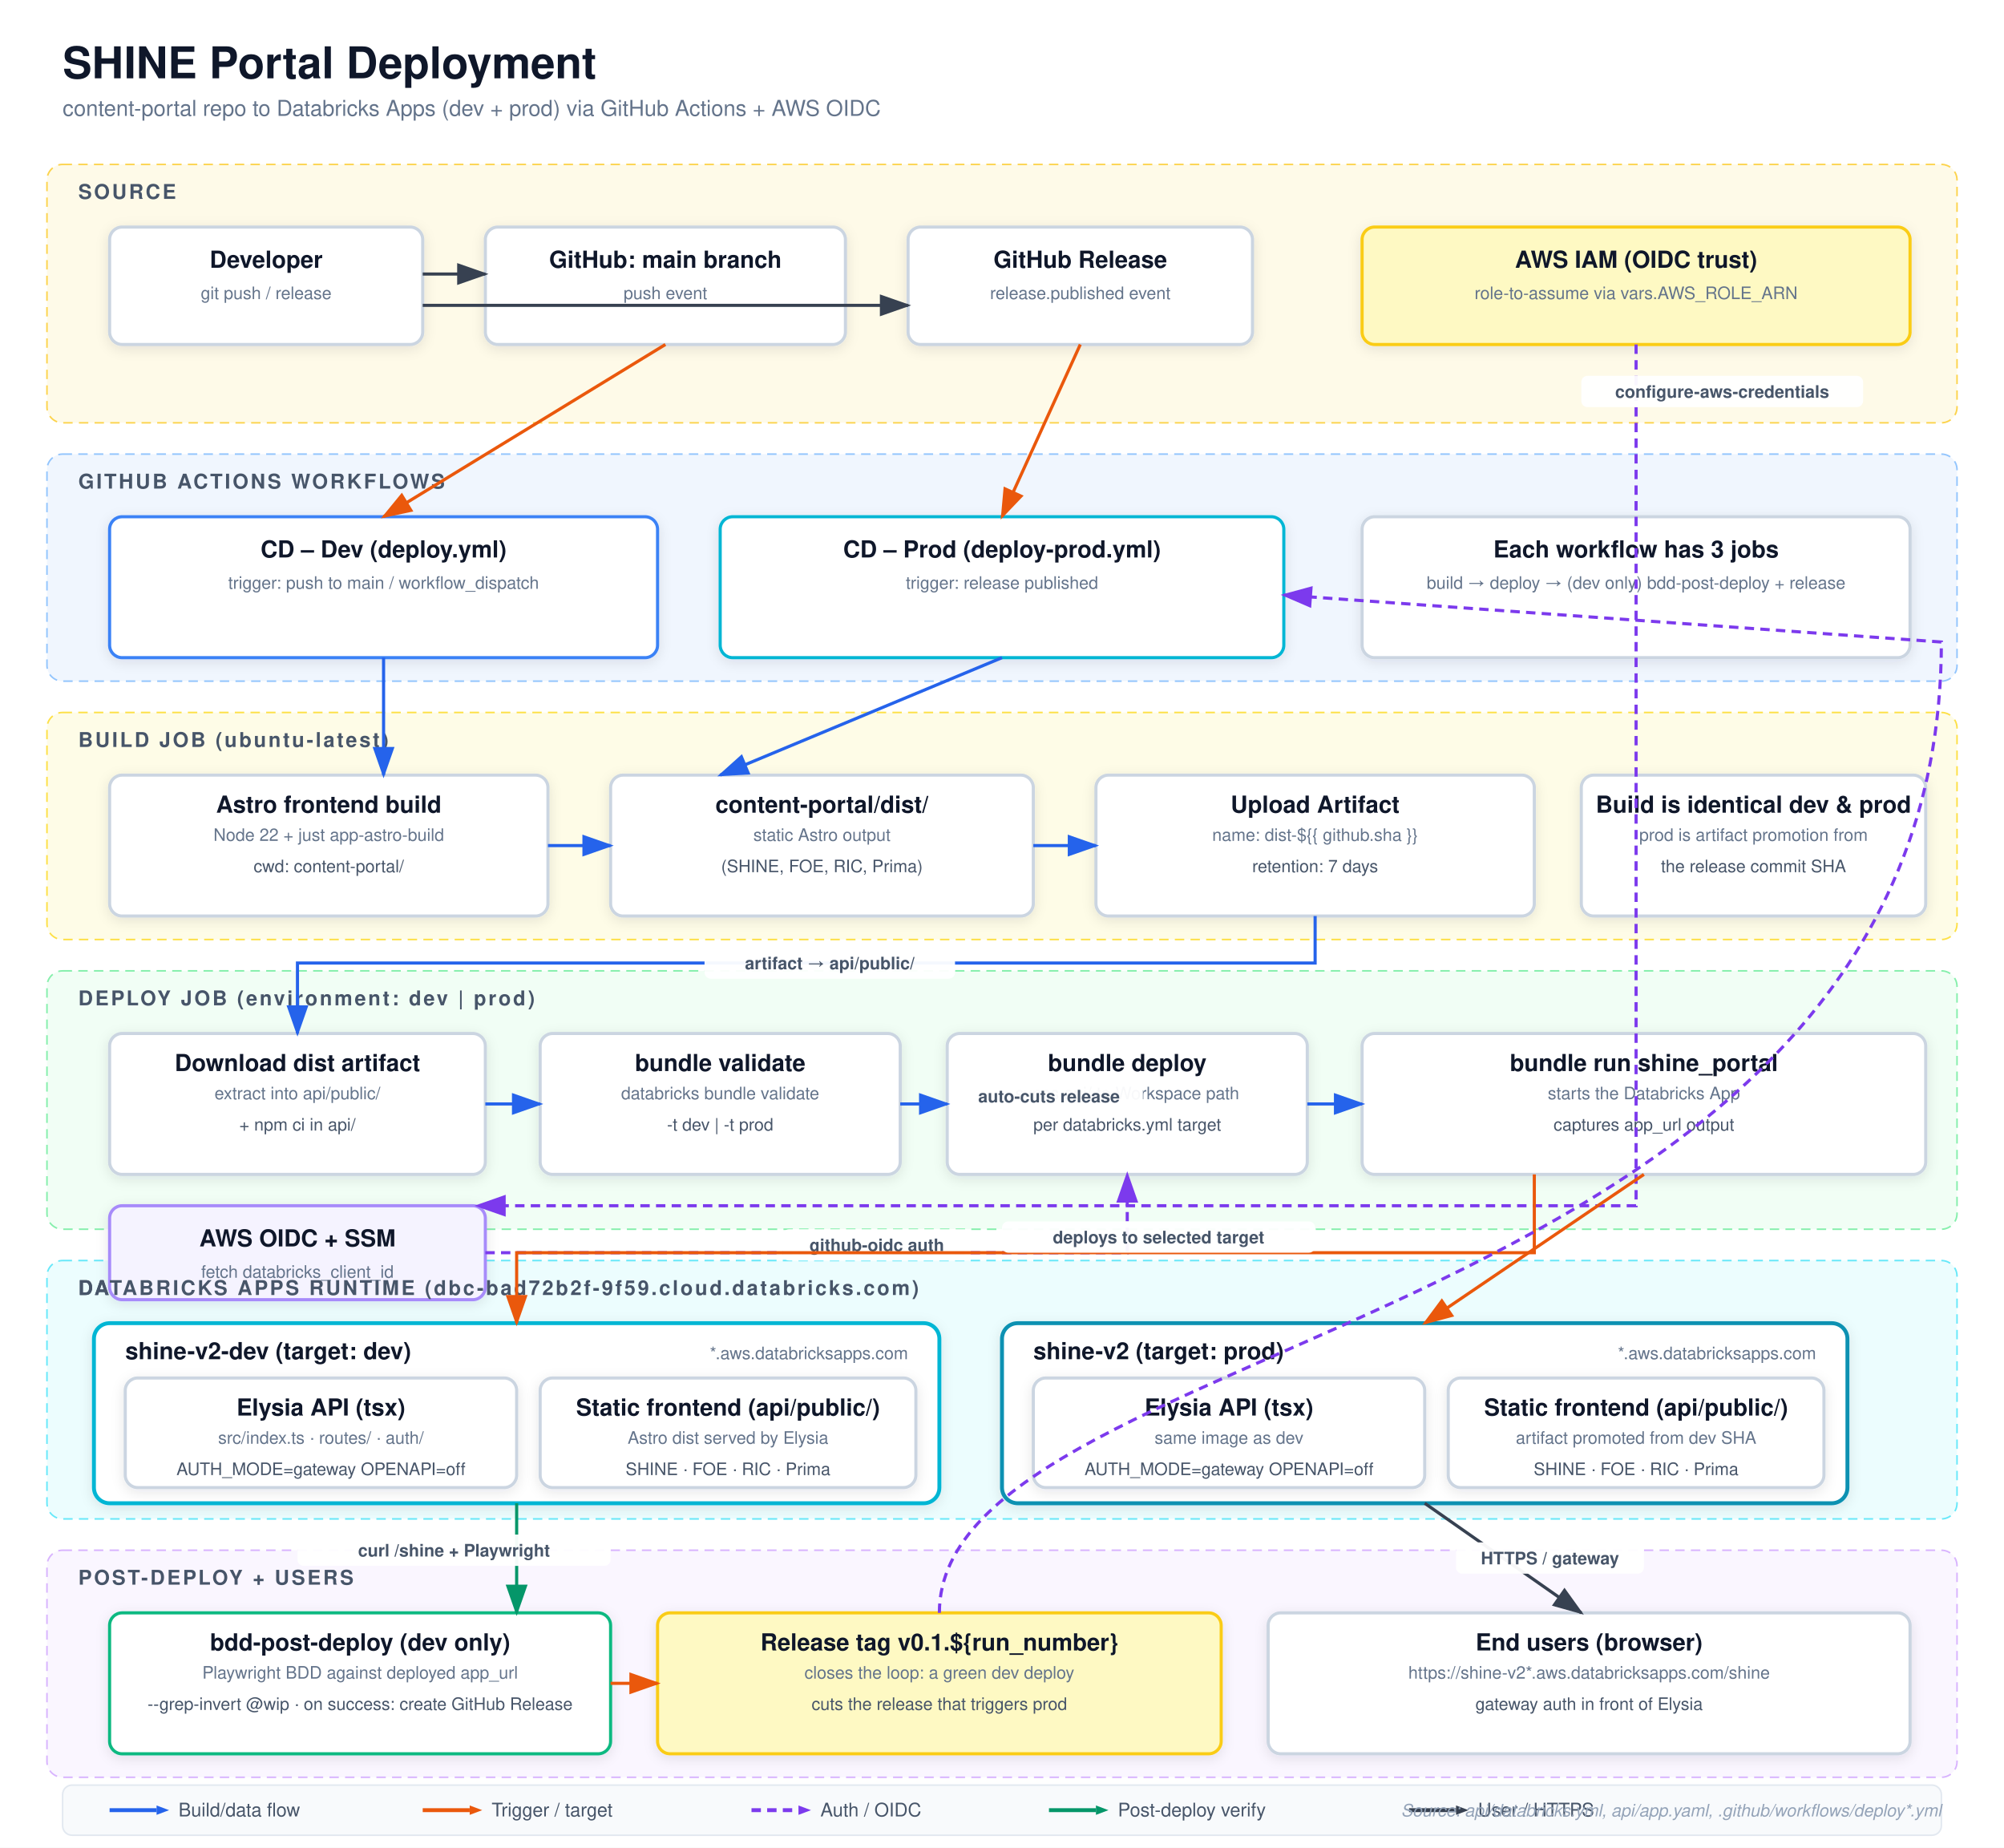
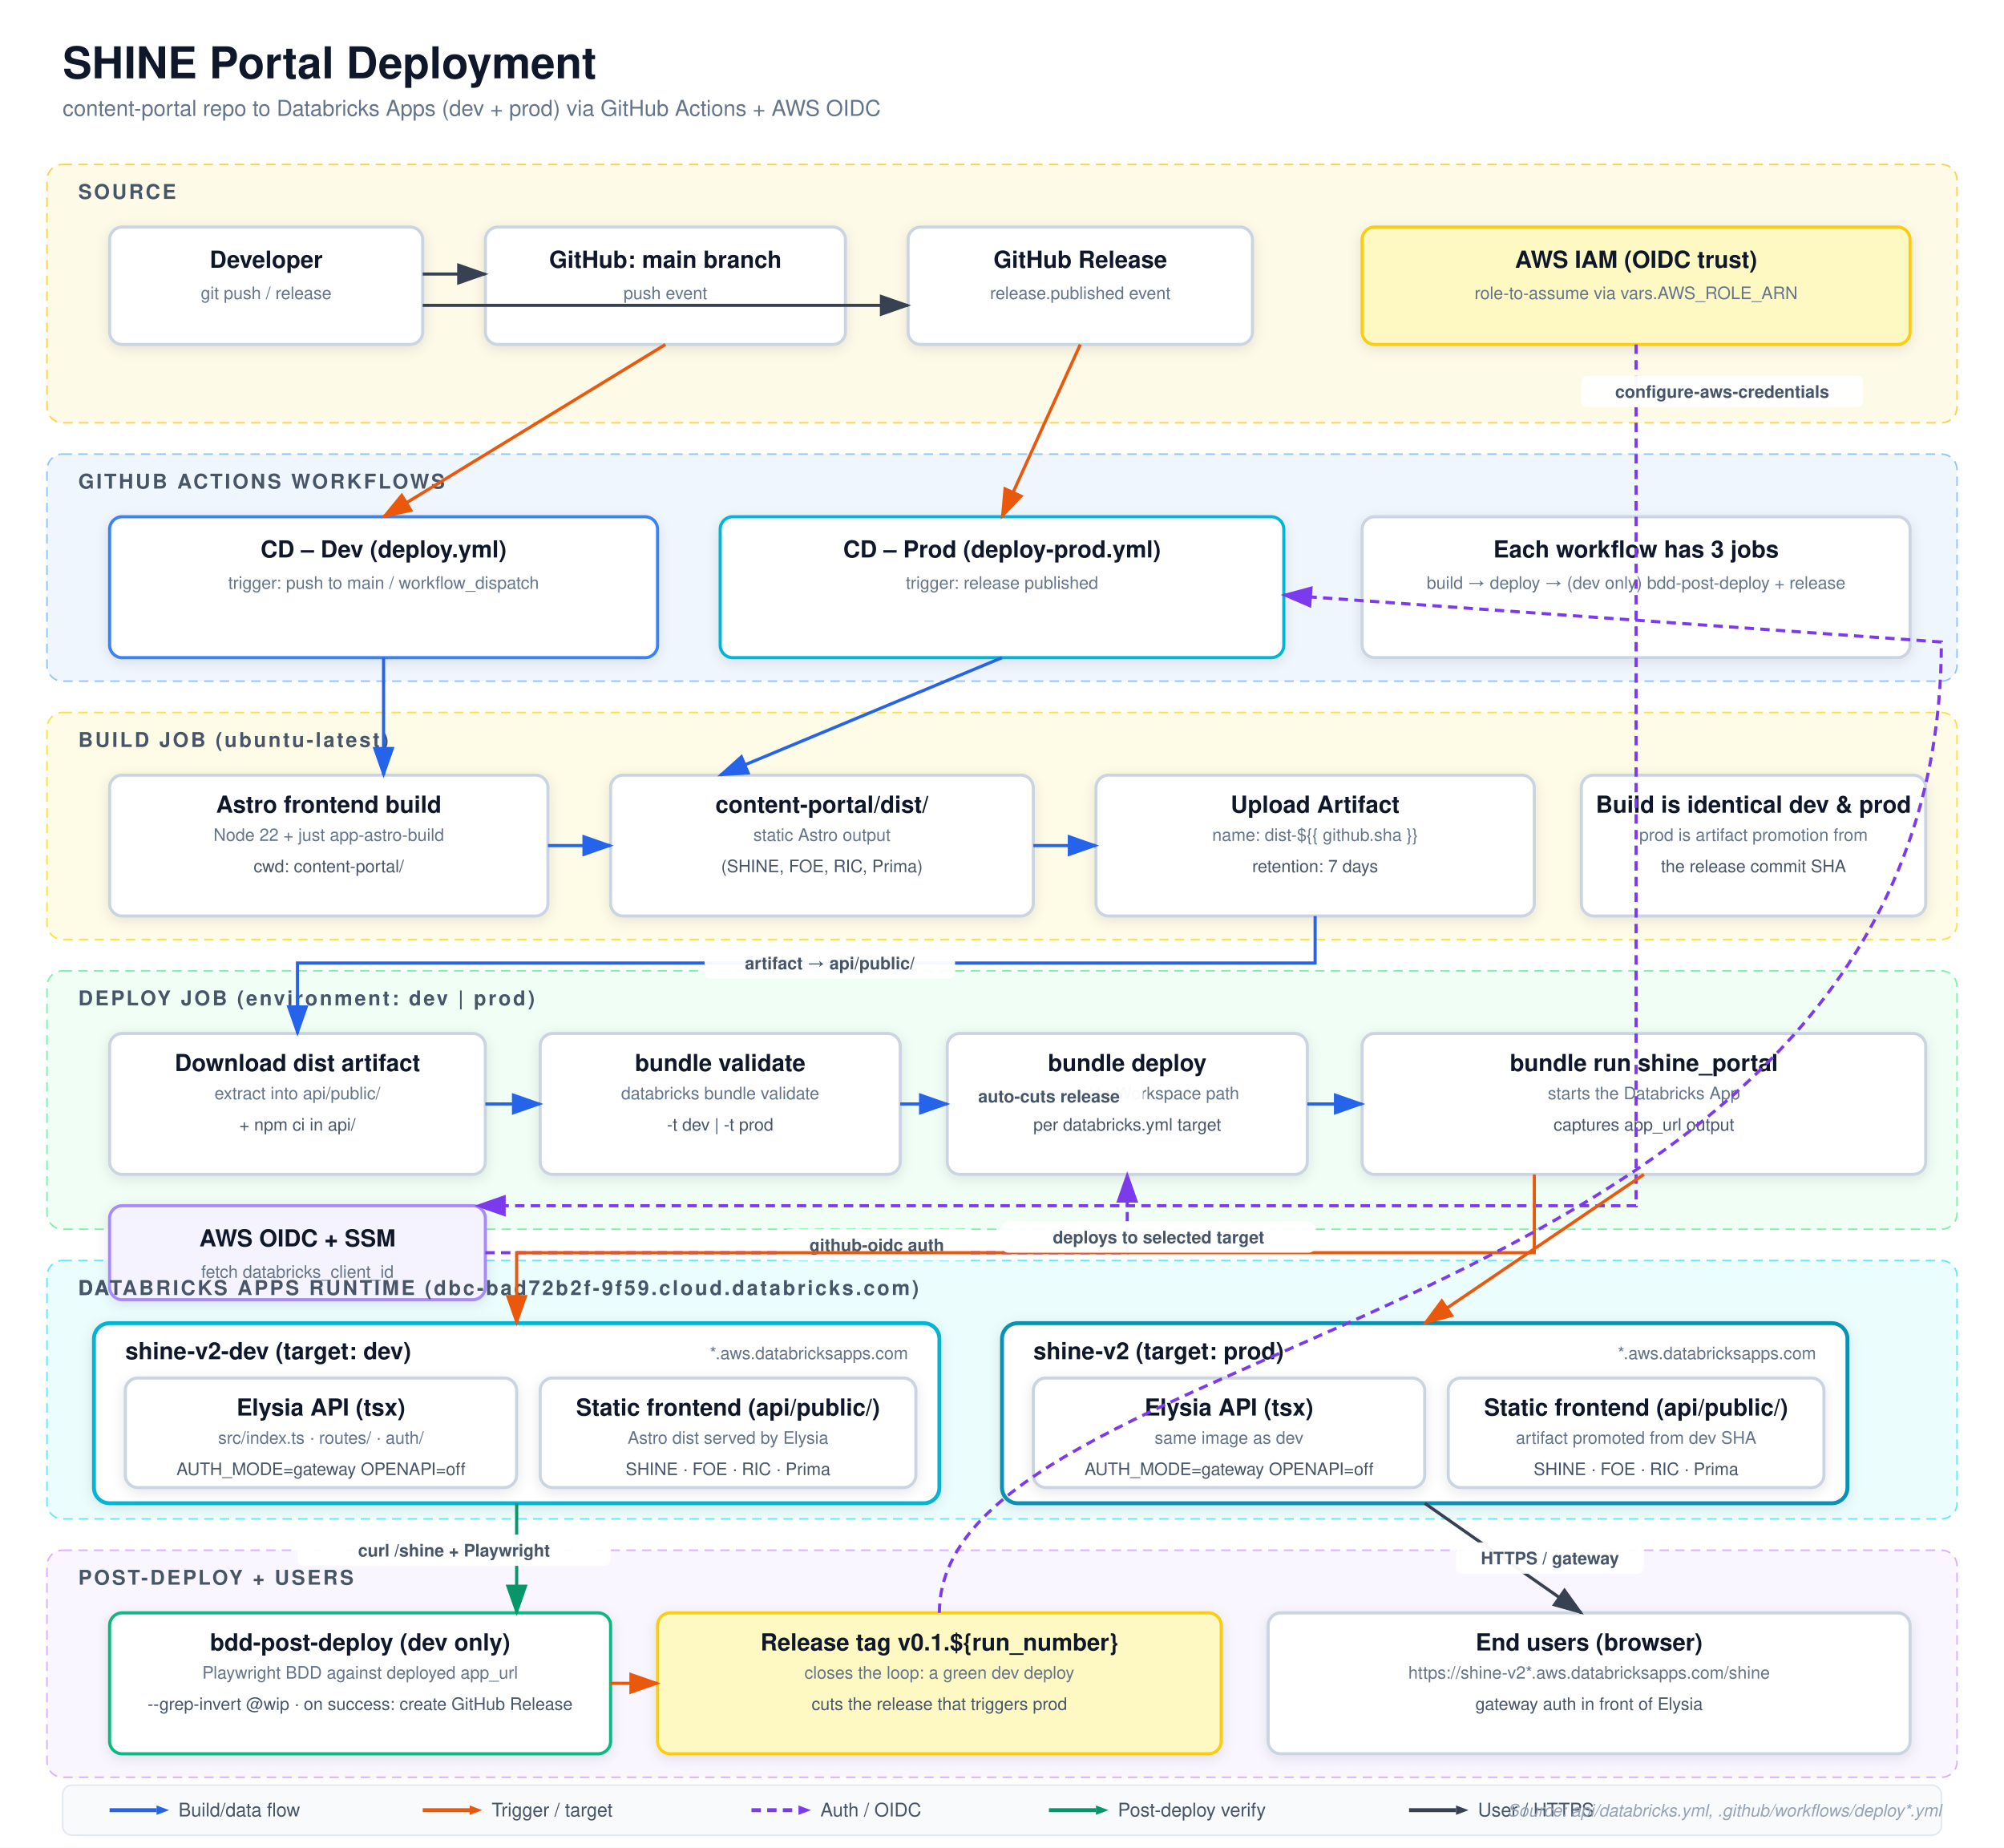
<svg xmlns="http://www.w3.org/2000/svg" viewBox="0 0 1280 1180" width="1280" height="1180">
  <defs>
    <marker id="arrow-data" markerWidth="10" markerHeight="7" refX="9" refY="3.5" orient="auto">
      <polygon points="0 0, 10 3.5, 0 7" fill="#2563eb" />
    </marker>
    <marker id="arrow-trigger" markerWidth="10" markerHeight="7" refX="9" refY="3.5" orient="auto">
      <polygon points="0 0, 10 3.5, 0 7" fill="#ea580c" />
    </marker>
    <marker id="arrow-auth" markerWidth="10" markerHeight="7" refX="9" refY="3.5" orient="auto">
      <polygon points="0 0, 10 3.5, 0 7" fill="#7c3aed" />
    </marker>
    <marker id="arrow-verify" markerWidth="10" markerHeight="7" refX="9" refY="3.5" orient="auto">
      <polygon points="0 0, 10 3.5, 0 7" fill="#059669" />
    </marker>
    <marker id="arrow-user" markerWidth="10" markerHeight="7" refX="9" refY="3.5" orient="auto">
      <polygon points="0 0, 10 3.5, 0 7" fill="#374151" />
    </marker>
    <filter id="shadow" x="-20%" y="-20%" width="140%" height="160%">
      <feDropShadow dx="0" dy="2" stdDeviation="4" flood-color="#0f172a" flood-opacity="0.10" />
    </filter>
    <style>
      text { font-family: "Helvetica Neue", Helvetica, Arial, sans-serif; }
      .title { font-size: 28px; font-weight: 800; fill: #0f172a; }
      .subtitle { font-size: 14px; font-weight: 500; fill: #64748b; }
      .lane-header { font-size: 13px; font-weight: 700; fill: #475569; letter-spacing: 1.4px; }
      .node-title { font-size: 15px; font-weight: 700; fill: #0f172a; }
      .node-sub { font-size: 11px; font-weight: 500; fill: #64748b; }
      .node-meta { font-size: 11px; font-weight: 500; fill: #475569; }
      .arrow-label { font-size: 11px; font-weight: 600; fill: #475569; }
      .source-attr { font-size: 11px; font-weight: 500; fill: #94a3b8; font-style: italic; }
      .legend-text { font-size: 12px; font-weight: 500; fill: #475569; }
    </style>
  </defs>
  <rect width="1280" height="1180" fill="#ffffff" />
  <text x="40" y="50" class="title">SHINE Portal Deployment</text>
  <text x="40" y="74" class="subtitle">content-portal repo to Databricks Apps (dev + prod) via GitHub Actions + AWS OIDC</text>
  <rect x="30" y="105" width="1220" height="165" rx="10" fill="#fef3c7" fill-opacity="0.4" stroke="#fcd34d" stroke-width="1" stroke-dasharray="6 4" />
  <text x="50" y="127" class="lane-header">SOURCE</text>
  <rect x="30" y="290" width="1220" height="145" rx="10" fill="#dbeafe" fill-opacity="0.4" stroke="#93c5fd" stroke-width="1" stroke-dasharray="6 4" />
  <text x="50" y="312" class="lane-header">GITHUB ACTIONS WORKFLOWS</text>
  <rect x="30" y="455" width="1220" height="145" rx="10" fill="#fef9c3" fill-opacity="0.4" stroke="#fde047" stroke-width="1" stroke-dasharray="6 4" />
  <text x="50" y="477" class="lane-header">BUILD JOB (ubuntu-latest)</text>
  <rect x="30" y="620" width="1220" height="165" rx="10" fill="#dcfce7" fill-opacity="0.4" stroke="#86efac" stroke-width="1" stroke-dasharray="6 4" />
  <text x="50" y="642" class="lane-header">DEPLOY JOB (environment: dev | prod)</text>
  <rect x="30" y="805" width="1220" height="165" rx="10" fill="#cffafe" fill-opacity="0.4" stroke="#67e8f9" stroke-width="1" stroke-dasharray="6 4" />
  <text x="50" y="827" class="lane-header">DATABRICKS APPS RUNTIME</text>
  <rect x="30" y="990" width="1220" height="145" rx="10" fill="#f3e8ff" fill-opacity="0.4" stroke="#d8b4fe" stroke-width="1" stroke-dasharray="6 4" />
  <text x="50" y="1012" class="lane-header">POST-DEPLOY + USERS</text>
  <rect x="70" y="145" width="200" height="75" rx="8" fill="#ffffff" stroke="#cbd5e1" stroke-width="2" filter="url(#shadow)" />
  <text x="170.0" y="171" text-anchor="middle" class="node-title">Developer</text>
  <text x="170.0" y="191" text-anchor="middle" class="node-sub">git push / release</text>
  <rect x="310" y="145" width="230" height="75" rx="8" fill="#ffffff" stroke="#cbd5e1" stroke-width="2" filter="url(#shadow)" />
  <text x="425.0" y="171" text-anchor="middle" class="node-title">GitHub: main branch</text>
  <text x="425.0" y="191" text-anchor="middle" class="node-sub">push event</text>
  <rect x="580" y="145" width="220" height="75" rx="8" fill="#ffffff" stroke="#cbd5e1" stroke-width="2" filter="url(#shadow)" />
  <text x="690.0" y="171" text-anchor="middle" class="node-title">GitHub Release</text>
  <text x="690.0" y="191" text-anchor="middle" class="node-sub">release.published event</text>
  <rect x="870" y="145" width="350" height="75" rx="8" fill="#fef9c3" stroke="#facc15" stroke-width="2" filter="url(#shadow)" />
  <text x="1045.0" y="171" text-anchor="middle" class="node-title">AWS IAM (OIDC trust)</text>
  <text x="1045.0" y="191" text-anchor="middle" class="node-sub">role-to-assume via vars.AWS_ROLE_ARN</text>
  <rect x="70" y="330" width="350" height="90" rx="8" fill="#ffffff" stroke="#3b82f6" stroke-width="2" filter="url(#shadow)" />
  <text x="245.0" y="356" text-anchor="middle" class="node-title">CD – Dev (deploy.yml)</text>
  <text x="245.0" y="376" text-anchor="middle" class="node-sub">trigger: push to main / workflow_dispatch</text>
  <rect x="460" y="330" width="360" height="90" rx="8" fill="#ffffff" stroke="#06b6d4" stroke-width="2" filter="url(#shadow)" />
  <text x="640.0" y="356" text-anchor="middle" class="node-title">CD – Prod (deploy-prod.yml)</text>
  <text x="640.0" y="376" text-anchor="middle" class="node-sub">trigger: release published</text>
  <rect x="870" y="330" width="350" height="90" rx="8" fill="#ffffff" stroke="#cbd5e1" stroke-width="2" filter="url(#shadow)" />
  <text x="1045.0" y="356" text-anchor="middle" class="node-title">Each workflow has 3 jobs</text>
  <text x="1045.0" y="376" text-anchor="middle" class="node-sub">build → deploy → (dev only) bdd-post-deploy + release</text>
  <rect x="70" y="495" width="280" height="90" rx="8" fill="#ffffff" stroke="#cbd5e1" stroke-width="2" filter="url(#shadow)" />
  <text x="210.0" y="519" text-anchor="middle" class="node-title">Astro frontend build</text>
  <text x="210.0" y="537" text-anchor="middle" class="node-sub">Node 22 + just app-astro-build</text>
  <text x="210.0" y="557" text-anchor="middle" class="node-meta">cwd: content-portal/</text>
  <rect x="390" y="495" width="270" height="90" rx="8" fill="#ffffff" stroke="#cbd5e1" stroke-width="2" filter="url(#shadow)" />
  <text x="525.0" y="519" text-anchor="middle" class="node-title">content-portal/dist/</text>
  <text x="525.0" y="537" text-anchor="middle" class="node-sub">static Astro output</text>
  <text x="525.0" y="557" text-anchor="middle" class="node-meta">(SHINE, FOE, RIC, Prima)</text>
  <rect x="700" y="495" width="280" height="90" rx="8" fill="#ffffff" stroke="#cbd5e1" stroke-width="2" filter="url(#shadow)" />
  <text x="840.0" y="519" text-anchor="middle" class="node-title">Upload Artifact</text>
  <text x="840.0" y="537" text-anchor="middle" class="node-sub">name: dist-${{ github.sha }}</text>
  <text x="840.0" y="557" text-anchor="middle" class="node-meta">retention: 7 days</text>
  <rect x="1010" y="495" width="220" height="90" rx="8" fill="#ffffff" stroke="#cbd5e1" stroke-width="2" filter="url(#shadow)" />
  <text x="1120.0" y="519" text-anchor="middle" class="node-title">Build is identical dev &amp; prod</text>
  <text x="1120.0" y="537" text-anchor="middle" class="node-sub">prod is artifact promotion from</text>
  <text x="1120.0" y="557" text-anchor="middle" class="node-meta">the release commit SHA</text>
  <rect x="70" y="660" width="240" height="90" rx="8" fill="#ffffff" stroke="#cbd5e1" stroke-width="2" filter="url(#shadow)" />
  <text x="190.0" y="684" text-anchor="middle" class="node-title">Download dist artifact</text>
  <text x="190.0" y="702" text-anchor="middle" class="node-sub">extract into api/public/</text>
  <text x="190.0" y="722" text-anchor="middle" class="node-meta">+ npm ci in api/</text>
  <rect x="345" y="660" width="230" height="90" rx="8" fill="#ffffff" stroke="#cbd5e1" stroke-width="2" filter="url(#shadow)" />
  <text x="460.0" y="684" text-anchor="middle" class="node-title">bundle validate</text>
  <text x="460.0" y="702" text-anchor="middle" class="node-sub">databricks bundle validate</text>
  <text x="460.0" y="722" text-anchor="middle" class="node-meta">-t dev | -t prod</text>
  <rect x="605" y="660" width="230" height="90" rx="8" fill="#ffffff" stroke="#cbd5e1" stroke-width="2" filter="url(#shadow)" />
  <text x="720.0" y="684" text-anchor="middle" class="node-title">bundle deploy</text>
  <text x="720.0" y="702" text-anchor="middle" class="node-sub">syncs api/ to Workspace path</text>
  <text x="720.0" y="722" text-anchor="middle" class="node-meta">per databricks.yml target</text>
  <rect x="870" y="660" width="360" height="90" rx="8" fill="#ffffff" stroke="#cbd5e1" stroke-width="2" filter="url(#shadow)" />
  <text x="1050.0" y="684" text-anchor="middle" class="node-title">bundle run shine_portal</text>
  <text x="1050.0" y="702" text-anchor="middle" class="node-sub">starts the Databricks App</text>
  <text x="1050.0" y="722" text-anchor="middle" class="node-meta">captures app_url output</text>
  <rect x="70" y="770" width="240" height="60" rx="8" fill="#f5f3ff" stroke="#a78bfa" stroke-width="2" filter="url(#shadow)" />
  <text x="190.0" y="796" text-anchor="middle" class="node-title">AWS OIDC + SSM</text>
  <text x="190.0" y="816" text-anchor="middle" class="node-sub">fetch databricks_client_id</text>
  <text x="50" y="827" class="lane-header">DATABRICKS APPS RUNTIME (dbc-bad72b2f-9f59.cloud.databricks.com)</text>
  <rect x="60" y="845" width="540" height="115" rx="10" fill="#ffffff" stroke="#06b6d4" stroke-width="2.5" filter="url(#shadow)" />
  <text x="80" y="868" class="node-title">shine-v2-dev (target: dev)</text>
  <text x="580" y="868" text-anchor="end" class="node-sub">*.aws.databricksapps.com</text>
  <rect x="80" y="880" width="250" height="70" rx="8" fill="#ffffff" stroke="#cbd5e1" stroke-width="2" filter="url(#shadow)" />
  <text x="205.0" y="904" text-anchor="middle" class="node-title">Elysia API (tsx)</text>
  <text x="205.0" y="922" text-anchor="middle" class="node-sub">src/index.ts · routes/ · auth/</text>
  <text x="205.0" y="942" text-anchor="middle" class="node-meta">AUTH_MODE=gateway OPENAPI=off</text>
  <rect x="345" y="880" width="240" height="70" rx="8" fill="#ffffff" stroke="#cbd5e1" stroke-width="2" filter="url(#shadow)" />
  <text x="465.0" y="904" text-anchor="middle" class="node-title">Static frontend (api/public/)</text>
  <text x="465.0" y="922" text-anchor="middle" class="node-sub">Astro dist served by Elysia</text>
  <text x="465.0" y="942" text-anchor="middle" class="node-meta">SHINE · FOE · RIC · Prima</text>
  <rect x="640" y="845" width="540" height="115" rx="10" fill="#ffffff" stroke="#0891b2" stroke-width="2.5" filter="url(#shadow)" />
  <text x="660" y="868" class="node-title">shine-v2 (target: prod)</text>
  <text x="1160" y="868" text-anchor="end" class="node-sub">*.aws.databricksapps.com</text>
  <rect x="660" y="880" width="250" height="70" rx="8" fill="#ffffff" stroke="#cbd5e1" stroke-width="2" filter="url(#shadow)" />
  <text x="785.0" y="904" text-anchor="middle" class="node-title">Elysia API (tsx)</text>
  <text x="785.0" y="922" text-anchor="middle" class="node-sub">same image as dev</text>
  <text x="785.0" y="942" text-anchor="middle" class="node-meta">AUTH_MODE=gateway OPENAPI=off</text>
  <rect x="925" y="880" width="240" height="70" rx="8" fill="#ffffff" stroke="#cbd5e1" stroke-width="2" filter="url(#shadow)" />
  <text x="1045.0" y="904" text-anchor="middle" class="node-title">Static frontend (api/public/)</text>
  <text x="1045.0" y="922" text-anchor="middle" class="node-sub">artifact promoted from dev SHA</text>
  <text x="1045.0" y="942" text-anchor="middle" class="node-meta">SHINE · FOE · RIC · Prima</text>
  <rect x="70" y="1030" width="320" height="90" rx="8" fill="#ffffff" stroke="#10b981" stroke-width="2" filter="url(#shadow)" />
  <text x="230.0" y="1054" text-anchor="middle" class="node-title">bdd-post-deploy (dev only)</text>
  <text x="230.0" y="1072" text-anchor="middle" class="node-sub">Playwright BDD against deployed app_url</text>
  <text x="230.0" y="1092" text-anchor="middle" class="node-meta">--grep-invert @wip · on success: create GitHub Release</text>
  <rect x="420" y="1030" width="360" height="90" rx="8" fill="#fef9c3" stroke="#facc15" stroke-width="2" filter="url(#shadow)" />
  <text x="600.0" y="1054" text-anchor="middle" class="node-title">Release tag v0.1.${run_number}</text>
  <text x="600.0" y="1072" text-anchor="middle" class="node-sub">closes the loop: a green dev deploy</text>
  <text x="600.0" y="1092" text-anchor="middle" class="node-meta">cuts the release that triggers prod</text>
  <rect x="810" y="1030" width="410" height="90" rx="8" fill="#ffffff" stroke="#cbd5e1" stroke-width="2" filter="url(#shadow)" />
  <text x="1015.0" y="1054" text-anchor="middle" class="node-title">End users (browser)</text>
  <text x="1015.0" y="1072" text-anchor="middle" class="node-sub">https://shine-v2*.aws.databricksapps.com/shine</text>
  <text x="1015.0" y="1092" text-anchor="middle" class="node-meta">gateway auth in front of Elysia</text>
  <path d="M 270 175 L 310 175" fill="none" stroke="#374151" stroke-width="2" marker-end="url(#arrow-user)" />
  <path d="M 270 195 C 290 195, 290 195, 580 195" fill="none" stroke="#374151" stroke-width="2" marker-end="url(#arrow-user)" />
  <path d="M 425 220 L 245 330" fill="none" stroke="#ea580c" stroke-width="2" marker-end="url(#arrow-trigger)" />
  <path d="M 690 220 L 640 330" fill="none" stroke="#ea580c" stroke-width="2" marker-end="url(#arrow-trigger)" />
  <path d="M 1045 220 L 1045 770 L 305 770" fill="none" stroke="#7c3aed" stroke-width="2" stroke-dasharray="6 4" marker-end="url(#arrow-auth)" />
  <rect x="1010" y="240" width="180" height="20" rx="4" fill="#ffffff" opacity="0.95" />
  <text x="1100" y="254" text-anchor="middle" class="arrow-label">configure-aws-credentials</text>
  <path d="M 245 420 L 245 495" fill="none" stroke="#2563eb" stroke-width="2" marker-end="url(#arrow-data)" />
  <path d="M 640 420 L 460 495" fill="none" stroke="#2563eb" stroke-width="2" marker-end="url(#arrow-data)" />
  <path d="M 350 540 L 390 540" fill="none" stroke="#2563eb" stroke-width="2" marker-end="url(#arrow-data)" />
  <path d="M 660 540 L 700 540" fill="none" stroke="#2563eb" stroke-width="2" marker-end="url(#arrow-data)" />
  <path d="M 840 585 L 840 615 L 190 615 L 190 660" fill="none" stroke="#2563eb" stroke-width="2" marker-end="url(#arrow-data)" />
  <rect x="450" y="605" width="160" height="20" rx="4" fill="#ffffff" opacity="0.95" />
  <text x="530" y="619" text-anchor="middle" class="arrow-label">artifact → api/public/</text>
  <path d="M 310 705 L 345 705" fill="none" stroke="#2563eb" stroke-width="2" marker-end="url(#arrow-data)" />
  <path d="M 575 705 L 605 705" fill="none" stroke="#2563eb" stroke-width="2" marker-end="url(#arrow-data)" />
  <path d="M 835 705 L 870 705" fill="none" stroke="#2563eb" stroke-width="2" marker-end="url(#arrow-data)" />
  <rect x="610" y="690" width="120" height="20" rx="4" fill="#ffffff" opacity="0.95" />
  <text x="670" y="704" text-anchor="middle" class="arrow-label">auto-cuts release</text>
  <path d="M 310 800 L 720 800 L 720 750" fill="none" stroke="#7c3aed" stroke-width="2" stroke-dasharray="6 4" marker-end="url(#arrow-auth)" />
  <rect x="500" y="785" width="120" height="20" rx="4" fill="#ffffff" opacity="0.95" />
  <text x="560" y="799" text-anchor="middle" class="arrow-label">github-oidc auth</text>
  <path d="M 980 750 L 980 800 L 330 800 L 330 845" fill="none" stroke="#ea580c" stroke-width="2" marker-end="url(#arrow-trigger)" />
  <path d="M 1050 750 L 910 845" fill="none" stroke="#ea580c" stroke-width="2" marker-end="url(#arrow-trigger)" />
  <rect x="640" y="780" width="200" height="20" rx="4" fill="#ffffff" opacity="0.95" />
  <text x="740" y="794" text-anchor="middle" class="arrow-label">deploys to selected target</text>
  <path d="M 330 960 L 330 1030" fill="none" stroke="#059669" stroke-width="2" marker-end="url(#arrow-verify)" />
  <rect x="190" y="980" width="200" height="20" rx="4" fill="#ffffff" opacity="0.95" />
  <text x="290" y="994" text-anchor="middle" class="arrow-label">curl /shine + Playwright</text>
  <path d="M 390 1075 L 420 1075" fill="none" stroke="#ea580c" stroke-width="2" marker-end="url(#arrow-trigger)" />
  <path d="M 600 1030 C 600 850, 1240 850, 1240 410 L 820 380" fill="none" stroke="#7c3aed" stroke-width="2" stroke-dasharray="6 4" marker-end="url(#arrow-auth)" />
  <path d="M 910 960 L 1010 1030" fill="none" stroke="#374151" stroke-width="2" marker-end="url(#arrow-user)" />
  <rect x="930" y="985" width="120" height="20" rx="4" fill="#ffffff" opacity="0.95" />
  <text x="990" y="999" text-anchor="middle" class="arrow-label">HTTPS / gateway</text>
  <rect x="40" y="1140" width="1200" height="32" rx="6" fill="#f8fafc" stroke="#e2e8f0" stroke-width="1" />
  <line x1="70" y1="1156" x2="100" y2="1156" stroke="#2563eb" stroke-width="2.5" />
  <polygon points="100 1153, 108 1156, 100 1159" fill="#2563eb" />
  <text x="114" y="1160" class="legend-text">Build/data flow</text>
  <line x1="270" y1="1156" x2="300" y2="1156" stroke="#ea580c" stroke-width="2.5" />
  <polygon points="300 1153, 308 1156, 300 1159" fill="#ea580c" />
  <text x="314" y="1160" class="legend-text">Trigger / target</text>
  <line x1="480" y1="1156" x2="510" y2="1156" stroke="#7c3aed" stroke-width="2.5" stroke-dasharray="6 4" />
  <polygon points="510 1153, 518 1156, 510 1159" fill="#7c3aed" />
  <text x="524" y="1160" class="legend-text">Auth / OIDC</text>
  <line x1="670" y1="1156" x2="700" y2="1156" stroke="#059669" stroke-width="2.5" />
  <polygon points="700 1153, 708 1156, 700 1159" fill="#059669" />
  <text x="714" y="1160" class="legend-text">Post-deploy verify</text>
  <line x1="900" y1="1156" x2="930" y2="1156" stroke="#374151" stroke-width="2.5" />
  <polygon points="930 1153, 938 1156, 930 1159" fill="#374151" />
  <text x="944" y="1160" class="legend-text">User / HTTPS</text>
-   <text x="1240" y="1160" text-anchor="end" class="source-attr">Source: api/databricks.yml, api/app.yaml, .github/workflows/deploy*.yml</text>
+   <text x="1240" y="1160" text-anchor="end" class="source-attr">Source: api/databricks.yml, .github/workflows/deploy*.yml</text>
</svg>
